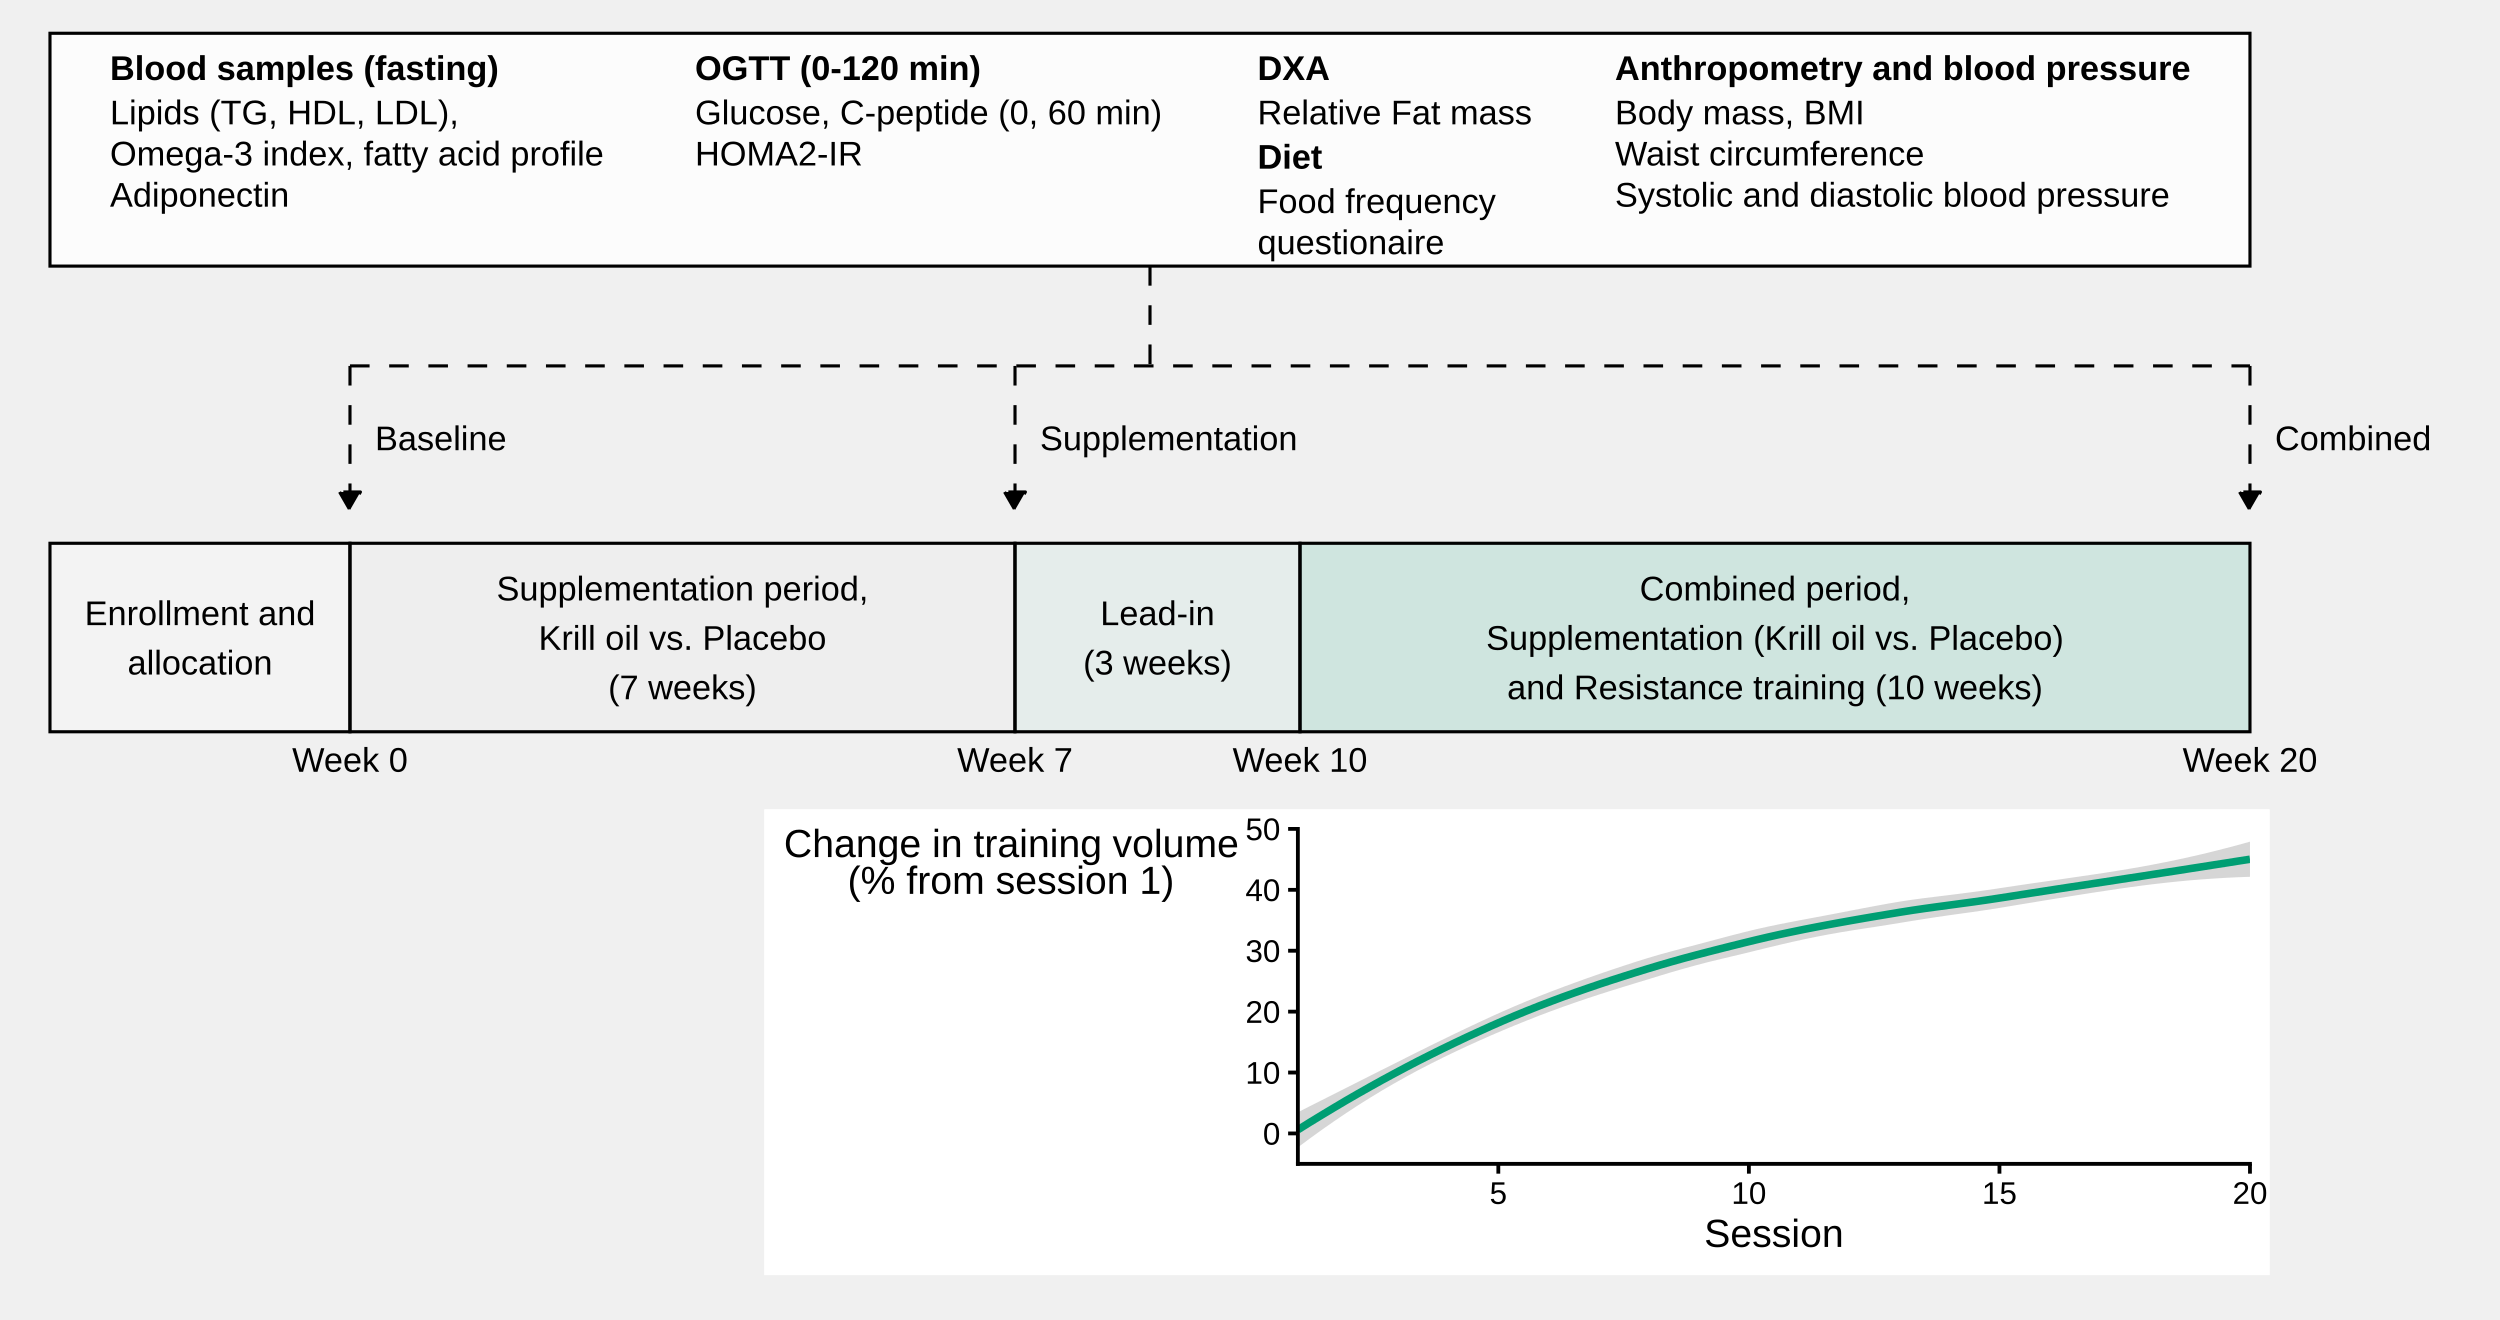
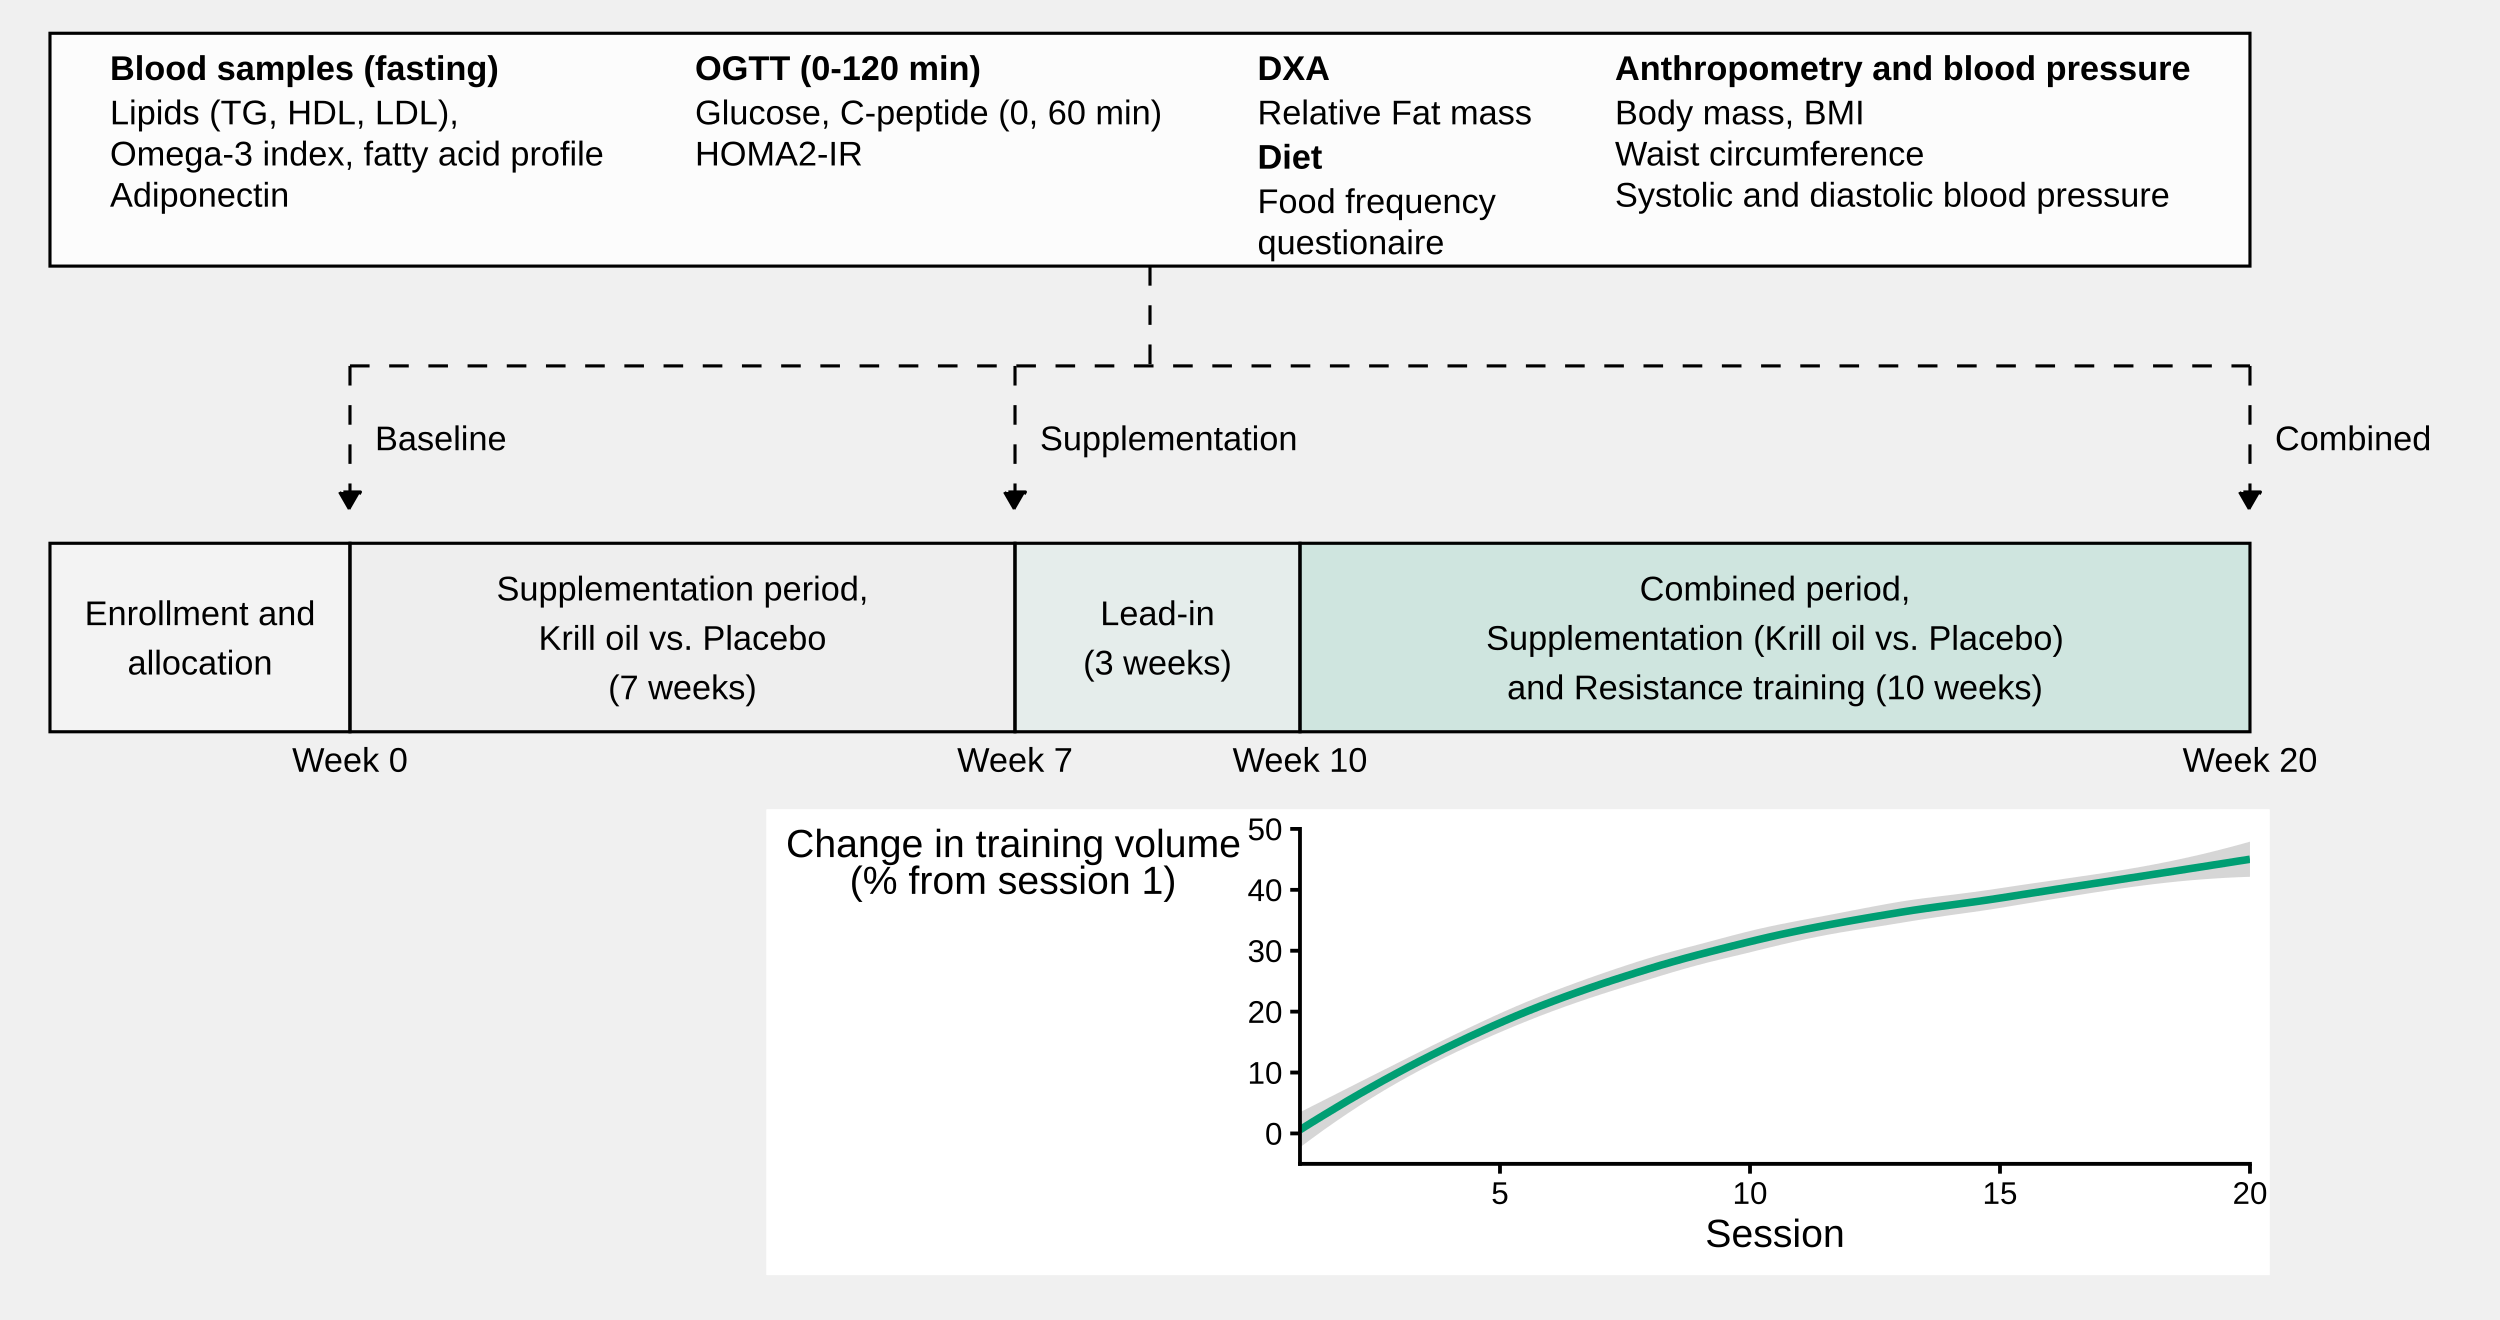
<svg xmlns="http://www.w3.org/2000/svg" width="510.24pt" height="269.29pt" viewBox="0 0 510.24 269.29">
  <g class="svglite">
    <defs>
      <style type="text/css">
    .svglite line, .svglite polyline, .svglite polygon, .svglite path, .svglite rect, .svglite circle {
      fill: none;
      stroke: #000000;
      stroke-linecap: round;
      stroke-linejoin: round;
      stroke-miterlimit: 10.00;
    }
    .svglite text {
      white-space: pre;
    }
    .svglite g.glyphgroup path {
      fill: inherit;
      stroke: none;
    }
  </style>
    </defs>
    <rect width="100%" height="100%" style="stroke: none; fill: none;" />
    <defs>
      <clipPath id="cpMC4wMHw1MTAuMjR8MC4wMHwyNjkuMjk=">
        <rect x="0.00" y="0.00" width="510.24" height="269.29" />
      </clipPath>
    </defs>
    <g clip-path="url(#cpMC4wMHw1MTAuMjR8MC4wMHwyNjkuMjk=)">
      <rect x="0.00" y="0" width="510.24" height="269.29" style="stroke-width: 0.00; stroke: none;" />
      <rect x="10.20" y="110.88" width="61.23" height="38.47" style="stroke-width: 0.64; stroke-linecap: butt; stroke-linejoin: miter; fill: #FFFFFF; fill-opacity: 0.20;" />
      <rect x="71.43" y="110.88" width="135.72" height="38.47" style="stroke-width: 0.64; stroke-linecap: butt; stroke-linejoin: miter; fill: #E6E6E6; fill-opacity: 0.20;" />
      <rect x="207.16" y="110.88" width="58.17" height="38.47" style="stroke-width: 0.64; stroke-linecap: butt; stroke-linejoin: miter; fill: #BAE3D8; fill-opacity: 0.20;" />
      <rect x="265.32" y="110.88" width="193.89" height="38.47" style="stroke-width: 0.64; stroke-linecap: butt; stroke-linejoin: miter; fill: #4EBC9E; fill-opacity: 0.20;" />
      <text x="40.82" y="127.59" text-anchor="middle" style="font-size: 7.00px; font-family: &quot;Arial&quot;;" textLength="47.06px" lengthAdjust="spacingAndGlyphs">Enrollment and</text>
      <text x="40.82" y="137.67" text-anchor="middle" style="font-size: 7.00px; font-family: &quot;Arial&quot;;" textLength="29.58px" lengthAdjust="spacingAndGlyphs">allocation</text>
      <text x="139.29" y="122.55" text-anchor="middle" style="font-size: 7.00px; font-family: &quot;Arial&quot;;" textLength="75.84px" lengthAdjust="spacingAndGlyphs">Supplementation period,</text>
      <text x="139.29" y="132.63" text-anchor="middle" style="font-size: 7.00px; font-family: &quot;Arial&quot;;" textLength="58.75px" lengthAdjust="spacingAndGlyphs">Krill oil vs. Placebo</text>
      <text x="139.29" y="142.71" text-anchor="middle" style="font-size: 7.00px; font-family: &quot;Arial&quot;;" textLength="30.33px" lengthAdjust="spacingAndGlyphs">(7 weeks)</text>
      <text x="236.24" y="127.59" text-anchor="middle" style="font-size: 7.00px; font-family: &quot;Arial&quot;;" textLength="23.34px" lengthAdjust="spacingAndGlyphs">Lead-in</text>
      <text x="236.24" y="137.67" text-anchor="middle" style="font-size: 7.00px; font-family: &quot;Arial&quot;;" textLength="30.33px" lengthAdjust="spacingAndGlyphs">(3 weeks)</text>
      <text x="362.27" y="122.55" text-anchor="middle" style="font-size: 7.00px; font-family: &quot;Arial&quot;;" textLength="55.23px" lengthAdjust="spacingAndGlyphs">Combined period,</text>
      <text x="362.27" y="132.63" text-anchor="middle" style="font-size: 7.00px; font-family: &quot;Arial&quot;;" textLength="117.86px" lengthAdjust="spacingAndGlyphs">Supplementation (Krill oil vs. Placebo)</text>
      <text x="362.27" y="142.71" text-anchor="middle" style="font-size: 7.00px; font-family: &quot;Arial&quot;;" textLength="109.28px" lengthAdjust="spacingAndGlyphs">and Resistance training (10 weeks)</text>
      <text x="71.43" y="157.52" text-anchor="middle" style="font-size: 7.00px; font-family: &quot;Arial&quot;;" textLength="23.59px" lengthAdjust="spacingAndGlyphs">Week 0</text>
      <text x="207.16" y="157.52" text-anchor="middle" style="font-size: 7.00px; font-family: &quot;Arial&quot;;" textLength="23.59px" lengthAdjust="spacingAndGlyphs">Week 7</text>
      <text x="265.32" y="157.52" text-anchor="middle" style="font-size: 7.00px; font-family: &quot;Arial&quot;;" textLength="27.48px" lengthAdjust="spacingAndGlyphs">Week 10</text>
      <text x="459.21" y="157.52" text-anchor="middle" style="font-size: 7.00px; font-family: &quot;Arial&quot;;" textLength="27.48px" lengthAdjust="spacingAndGlyphs">Week 20</text>
      <rect x="10.20" y="6.79" width="449.01" height="47.52" style="stroke-width: 0.64; stroke-linecap: butt; stroke-linejoin: miter; fill: #FCFCFC;" />
      <text x="22.45" y="16.33" style="font-size: 7.00px; font-weight: bold; font-family: &quot;Arial&quot;;" textLength="79.31px" lengthAdjust="spacingAndGlyphs">Blood samples (fasting)</text>
      <text x="141.85" y="16.33" style="font-size: 7.00px; font-weight: bold; font-family: &quot;Arial&quot;;" textLength="58.30px" lengthAdjust="spacingAndGlyphs">OGTT (0-120 min)</text>
      <text x="256.65" y="16.33" style="font-size: 7.00px; font-weight: bold; font-family: &quot;Arial&quot;;" textLength="14.80px" lengthAdjust="spacingAndGlyphs">DXA</text>
      <text x="329.61" y="16.33" style="font-size: 7.00px; font-weight: bold; font-family: &quot;Arial&quot;;" textLength="117.45px" lengthAdjust="spacingAndGlyphs">Anthropometry and blood pressure</text>
      <text x="256.65" y="34.43" style="font-size: 7.00px; font-weight: bold; font-family: &quot;Arial&quot;;" textLength="13.22px" lengthAdjust="spacingAndGlyphs">Diet</text>
      <text x="22.45" y="25.38" style="font-size: 7.00px; font-family: &quot;Arial&quot;;" textLength="71.16px" lengthAdjust="spacingAndGlyphs">Lipids (TG, HDL, LDL),</text>
      <text x="22.45" y="33.78" style="font-size: 7.00px; font-family: &quot;Arial&quot;;" textLength="100.69px" lengthAdjust="spacingAndGlyphs">Omega-3 index, fatty acid profile</text>
      <text x="22.45" y="42.18" style="font-size: 7.00px; font-family: &quot;Arial&quot;;" textLength="36.58px" lengthAdjust="spacingAndGlyphs">Adiponectin</text>
      <text x="141.85" y="25.38" style="font-size: 7.00px; font-family: &quot;Arial&quot;;" textLength="95.25px" lengthAdjust="spacingAndGlyphs">Glucose, C-peptide (0, 60 min)</text>
      <text x="141.85" y="33.78" style="font-size: 7.00px; font-family: &quot;Arial&quot;;" textLength="34.22px" lengthAdjust="spacingAndGlyphs">HOMA2-IR</text>
      <text x="256.65" y="25.38" style="font-size: 7.00px; font-family: &quot;Arial&quot;;" textLength="56.00px" lengthAdjust="spacingAndGlyphs">Relative Fat mass</text>
      <text x="329.61" y="25.38" style="font-size: 7.00px; font-family: &quot;Arial&quot;;" textLength="50.92px" lengthAdjust="spacingAndGlyphs">Body mass, BMI</text>
      <text x="329.61" y="33.78" style="font-size: 7.00px; font-family: &quot;Arial&quot;;" textLength="63.11px" lengthAdjust="spacingAndGlyphs">Waist circumference</text>
      <text x="329.61" y="42.18" style="font-size: 7.00px; font-family: &quot;Arial&quot;;" textLength="113.19px" lengthAdjust="spacingAndGlyphs">Systolic and diastolic blood pressure</text>
      <text x="256.65" y="43.48" style="font-size: 7.00px; font-family: &quot;Arial&quot;;" textLength="48.61px" lengthAdjust="spacingAndGlyphs">Food frequency</text>
      <text x="256.65" y="51.88" style="font-size: 7.00px; font-family: &quot;Arial&quot;;" textLength="38.12px" lengthAdjust="spacingAndGlyphs">questionaire</text>
      <line x1="234.71" y1="54.31" x2="234.71" y2="74.68" style="stroke-width: 0.64; stroke-dasharray: 4.00,4.00; stroke-linecap: butt;" />
      <line x1="71.43" y1="74.68" x2="459.21" y2="74.68" style="stroke-width: 0.64; stroke-dasharray: 4.00,4.00; stroke-linecap: butt;" />
      <line x1="71.43" y1="74.68" x2="71.43" y2="104.10" style="stroke-width: 0.64; stroke-dasharray: 4.00,4.00; stroke-linecap: butt;" />
      <polygon points="69.31,100.41 71.43,104.10 73.56,100.41 " style="stroke-width: 0.64; stroke-dasharray: 4.00,4.00; stroke-linecap: butt; fill: #000000;" />
      <line x1="207.16" y1="74.68" x2="207.16" y2="104.10" style="stroke-width: 0.64; stroke-dasharray: 4.00,4.00; stroke-linecap: butt;" />
      <polygon points="205.03,100.41 207.16,104.10 209.28,100.41 " style="stroke-width: 0.64; stroke-dasharray: 4.00,4.00; stroke-linecap: butt; fill: #000000;" />
      <line x1="459.21" y1="74.68" x2="459.21" y2="104.10" style="stroke-width: 0.64; stroke-dasharray: 4.00,4.00; stroke-linecap: butt;" />
      <polygon points="457.09,100.41 459.21,104.10 461.34,100.41 " style="stroke-width: 0.64; stroke-dasharray: 4.00,4.00; stroke-linecap: butt; fill: #000000;" />
      <text x="76.54" y="91.89" style="font-size: 7.00px; font-family: &quot;Arial&quot;;" textLength="26.86px" lengthAdjust="spacingAndGlyphs">Baseline</text>
      <text x="212.26" y="91.89" style="font-size: 7.00px; font-family: &quot;Arial&quot;;" textLength="52.52px" lengthAdjust="spacingAndGlyphs">Supplementation</text>
      <text x="464.31" y="91.89" style="font-size: 7.00px; font-family: &quot;Arial&quot;;" textLength="31.91px" lengthAdjust="spacingAndGlyphs">Combined</text>
    </g>
    <defs>
-       <clipPath id="cpMTU2LjAxfDQ2My4yMHwxNjUuMjB8MjYwLjI0">
-         <rect x="156.01" y="165.20" width="307.19" height="95.04" />
+       <clipPath id="cpMTU2LjQ0fDQ2My4yMHwxNjUuMjB8MjYwLjI0">
+         <rect x="156.44" y="165.20" width="306.76" height="95.04" />
      </clipPath>
    </defs>
-     <g clip-path="url(#cpMTU2LjAxfDQ2My4yMHwxNjUuMjB8MjYwLjI0)">
-       <rect x="156.01" y="165.20" width="307.19" height="95.04" style="stroke-width: 0.78; stroke: #FFFFFF; fill: #FFFFFF;" />
+     <g clip-path="url(#cpMTU2LjQ0fDQ2My4yMHwxNjUuMjB8MjYwLjI0)">
+       <rect x="156.44" y="165.20" width="306.76" height="95.04" style="stroke-width: 0.78; stroke: #FFFFFF; fill: #FFFFFF;" />
    </g>
    <g clip-path="url(#cpMC4wMHw1MTAuMjR8MC4wMHwyNjkuMjk=)">
</g>
    <defs>
-       <clipPath id="cpMjY0Ljg5fDQ1OS4yMXwxNjkuMTh8MjM3LjU0">
-         <rect x="264.89" y="169.18" width="194.32" height="68.36" />
+       <clipPath id="cpMjY1LjMyfDQ1OS4yMXwxNjkuMTh8MjM3LjU0">
+         <rect x="265.32" y="169.18" width="193.89" height="68.36" />
      </clipPath>
    </defs>
-     <g clip-path="url(#cpMjY0Ljg5fDQ1OS4yMXwxNjkuMTh8MjM3LjU0)">
-       <rect x="264.89" y="169.18" width="194.32" height="68.36" style="stroke-width: 0.78; stroke: none; fill: #FFFFFF;" />
-       <polygon points="264.89,227.01 267.35,225.76 269.81,224.52 272.27,223.28 274.73,222.04 277.19,220.80 279.65,219.56 282.11,218.32 284.57,217.09 287.03,215.85 289.49,214.62 291.95,213.40 294.41,212.20 296.87,211.00 299.33,209.83 301.79,208.67 304.25,207.53 306.71,206.42 309.17,205.35 311.63,204.32 314.09,203.33 316.55,202.37 319.01,201.44 321.47,200.54 323.93,199.65 326.39,198.79 328.85,197.95 331.31,197.13 333.77,196.33 336.23,195.56 338.69,194.83 341.14,194.16 343.60,193.50 346.06,192.86 348.52,192.21 350.98,191.55 353.44,190.90 355.90,190.27 358.36,189.67 360.82,189.12 363.28,188.61 365.74,188.13 368.20,187.66 370.66,187.20 373.12,186.74 375.58,186.27 378.04,185.79 380.50,185.32 382.96,184.86 385.42,184.41 387.88,183.99 390.34,183.62 392.80,183.29 395.26,182.99 397.72,182.69 400.18,182.38 402.64,182.06 405.10,181.72 407.56,181.36 410.02,180.99 412.48,180.62 414.94,180.26 417.40,179.91 419.86,179.56 422.32,179.20 424.78,178.84 427.24,178.48 429.70,178.11 432.16,177.72 434.62,177.31 437.07,176.89 439.53,176.43 441.99,175.95 444.45,175.44 446.91,174.90 449.37,174.34 451.83,173.74 454.29,173.11 456.75,172.46 459.21,171.78 459.21,178.95 456.75,179.04 454.29,179.16 451.83,179.31 449.37,179.48 446.91,179.68 444.45,179.91 441.99,180.17 439.53,180.45 437.07,180.76 434.62,181.09 432.16,181.44 429.70,181.81 427.24,182.18 424.78,182.57 422.32,182.96 419.86,183.36 417.40,183.76 414.94,184.17 412.48,184.57 410.02,184.98 407.56,185.39 405.10,185.77 402.64,186.13 400.18,186.47 397.72,186.81 395.26,187.17 392.80,187.55 390.34,187.94 387.88,188.34 385.42,188.74 382.96,189.13 380.50,189.50 378.04,189.89 375.58,190.29 373.12,190.73 370.66,191.20 368.20,191.71 365.74,192.25 363.28,192.82 360.82,193.41 358.36,194.01 355.90,194.62 353.44,195.20 350.98,195.79 348.52,196.39 346.06,197.03 343.60,197.71 341.14,198.42 338.69,199.16 336.23,199.92 333.77,200.67 331.31,201.42 328.85,202.19 326.39,202.97 323.93,203.78 321.47,204.62 319.01,205.48 316.55,206.38 314.09,207.31 311.63,208.28 309.17,209.27 306.71,210.30 304.25,211.35 301.79,212.44 299.33,213.56 296.87,214.71 294.41,215.90 291.95,217.13 289.49,218.40 287.03,219.73 284.57,221.11 282.11,222.54 279.65,224.03 277.19,225.58 274.73,227.19 272.27,228.85 269.81,230.57 267.35,232.35 264.89,234.17 " style="stroke-width: 0.00; stroke: none; stroke-linecap: butt; fill: #999999; fill-opacity: 0.40;" />
-       <polyline points="264.89,227.01 267.35,225.76 269.81,224.52 272.27,223.28 274.73,222.04 277.19,220.80 279.65,219.56 282.11,218.32 284.57,217.09 287.03,215.85 289.49,214.62 291.95,213.40 294.41,212.20 296.87,211.00 299.33,209.83 301.79,208.67 304.25,207.53 306.71,206.42 309.17,205.35 311.63,204.32 314.09,203.33 316.55,202.37 319.01,201.44 321.47,200.54 323.93,199.65 326.39,198.79 328.85,197.95 331.31,197.13 333.77,196.33 336.23,195.56 338.69,194.83 341.14,194.16 343.60,193.50 346.06,192.86 348.52,192.21 350.98,191.55 353.44,190.90 355.90,190.27 358.36,189.67 360.82,189.12 363.28,188.61 365.74,188.13 368.20,187.66 370.66,187.20 373.12,186.74 375.58,186.27 378.04,185.79 380.50,185.32 382.96,184.86 385.42,184.41 387.88,183.99 390.34,183.62 392.80,183.29 395.26,182.99 397.72,182.69 400.18,182.38 402.64,182.06 405.10,181.72 407.56,181.36 410.02,180.99 412.48,180.62 414.94,180.26 417.40,179.91 419.86,179.56 422.32,179.20 424.78,178.84 427.24,178.48 429.70,178.11 432.16,177.72 434.62,177.31 437.07,176.89 439.53,176.43 441.99,175.95 444.45,175.44 446.91,174.90 449.37,174.34 451.83,173.74 454.29,173.11 456.75,172.46 459.21,171.78 " style="stroke-width: 1.55; stroke: none; stroke-linecap: butt;" />
-       <polyline points="459.21,178.95 456.75,179.04 454.29,179.16 451.83,179.31 449.37,179.48 446.91,179.68 444.45,179.91 441.99,180.17 439.53,180.45 437.07,180.76 434.62,181.09 432.16,181.44 429.70,181.81 427.24,182.18 424.78,182.57 422.32,182.96 419.86,183.36 417.40,183.76 414.94,184.17 412.48,184.57 410.02,184.98 407.56,185.39 405.10,185.77 402.64,186.13 400.18,186.47 397.72,186.81 395.26,187.17 392.80,187.55 390.34,187.94 387.88,188.34 385.42,188.74 382.96,189.13 380.50,189.50 378.04,189.89 375.58,190.29 373.12,190.73 370.66,191.20 368.20,191.71 365.74,192.25 363.28,192.82 360.82,193.41 358.36,194.01 355.90,194.62 353.44,195.20 350.98,195.79 348.52,196.39 346.06,197.03 343.60,197.71 341.14,198.42 338.69,199.16 336.23,199.92 333.77,200.67 331.31,201.42 328.85,202.19 326.39,202.97 323.93,203.78 321.47,204.62 319.01,205.48 316.55,206.38 314.09,207.31 311.63,208.28 309.17,209.27 306.71,210.30 304.25,211.35 301.79,212.44 299.33,213.56 296.87,214.71 294.41,215.90 291.95,217.13 289.49,218.40 287.03,219.73 284.57,221.11 282.11,222.54 279.65,224.03 277.19,225.58 274.73,227.19 272.27,228.85 269.81,230.57 267.35,232.35 264.89,234.17 " style="stroke-width: 1.55; stroke: none; stroke-linecap: butt;" />
-       <polyline points="264.89,230.59 267.35,229.05 269.81,227.55 272.27,226.07 274.73,224.61 277.19,223.19 279.65,221.80 282.11,220.43 284.57,219.10 287.03,217.79 289.49,216.51 291.95,215.27 294.41,214.05 296.87,212.86 299.33,211.69 301.79,210.56 304.25,209.44 306.71,208.36 309.17,207.31 311.63,206.30 314.09,205.32 316.55,204.38 319.01,203.46 321.47,202.58 323.93,201.72 326.39,200.88 328.85,200.07 331.31,199.28 333.77,198.50 336.23,197.74 338.69,197.00 341.14,196.29 343.60,195.60 346.06,194.94 348.52,194.30 350.98,193.67 353.44,193.05 355.90,192.44 358.36,191.84 360.82,191.26 363.28,190.71 365.74,190.19 368.20,189.68 370.66,189.20 373.12,188.73 375.58,188.28 378.04,187.84 380.50,187.41 382.96,186.99 385.42,186.58 387.88,186.17 390.34,185.78 392.80,185.42 395.26,185.08 397.72,184.75 400.18,184.42 402.64,184.09 405.10,183.74 407.56,183.37 410.02,182.99 412.48,182.60 414.94,182.22 417.40,181.84 419.86,181.46 422.32,181.08 424.78,180.71 427.24,180.33 429.70,179.96 432.16,179.58 434.62,179.20 437.07,178.83 439.53,178.44 441.99,178.06 444.45,177.68 446.91,177.29 449.37,176.91 451.83,176.52 454.29,176.14 456.75,175.75 459.21,175.37 " style="stroke-width: 1.55; stroke: #009E73; stroke-linecap: butt;" />
+     <g clip-path="url(#cpMjY1LjMyfDQ1OS4yMXwxNjkuMTh8MjM3LjU0)">
+       <rect x="265.32" y="169.18" width="193.89" height="68.36" style="stroke-width: 0.78; stroke: none; fill: #FFFFFF;" />
+       <polygon points="265.32,227.01 267.78,225.76 270.23,224.52 272.69,223.28 275.14,222.04 277.59,220.80 280.05,219.56 282.50,218.32 284.96,217.09 287.41,215.85 289.87,214.62 292.32,213.40 294.77,212.20 297.23,211.00 299.68,209.83 302.14,208.67 304.59,207.53 307.05,206.42 309.50,205.35 311.95,204.32 314.41,203.33 316.86,202.37 319.32,201.44 321.77,200.54 324.23,199.65 326.68,198.79 329.13,197.95 331.59,197.13 334.04,196.33 336.50,195.56 338.95,194.83 341.41,194.16 343.86,193.50 346.31,192.86 348.77,192.21 351.22,191.55 353.68,190.90 356.13,190.27 358.59,189.67 361.04,189.12 363.49,188.61 365.95,188.13 368.40,187.66 370.86,187.20 373.31,186.74 375.77,186.27 378.22,185.79 380.67,185.32 383.13,184.86 385.58,184.41 388.04,183.99 390.49,183.62 392.95,183.29 395.40,182.99 397.86,182.69 400.31,182.38 402.76,182.06 405.22,181.72 407.67,181.36 410.13,180.99 412.58,180.62 415.04,180.26 417.49,179.91 419.94,179.56 422.40,179.20 424.85,178.84 427.31,178.48 429.76,178.11 432.22,177.72 434.67,177.31 437.12,176.89 439.58,176.43 442.03,175.95 444.49,175.44 446.94,174.90 449.40,174.34 451.85,173.74 454.30,173.11 456.76,172.46 459.21,171.78 459.21,178.95 456.76,179.04 454.30,179.16 451.85,179.31 449.40,179.48 446.94,179.68 444.49,179.91 442.03,180.17 439.58,180.45 437.12,180.76 434.67,181.09 432.22,181.44 429.76,181.81 427.31,182.18 424.85,182.57 422.40,182.96 419.94,183.36 417.49,183.76 415.04,184.17 412.58,184.57 410.13,184.98 407.67,185.39 405.22,185.77 402.76,186.13 400.31,186.47 397.86,186.81 395.40,187.17 392.95,187.55 390.49,187.94 388.04,188.34 385.58,188.74 383.13,189.13 380.67,189.50 378.22,189.89 375.77,190.29 373.31,190.73 370.86,191.20 368.40,191.71 365.95,192.25 363.49,192.82 361.04,193.41 358.59,194.01 356.13,194.62 353.68,195.20 351.22,195.79 348.77,196.39 346.31,197.03 343.86,197.71 341.41,198.42 338.95,199.16 336.50,199.92 334.04,200.67 331.59,201.42 329.13,202.19 326.68,202.97 324.23,203.78 321.77,204.62 319.32,205.48 316.86,206.38 314.41,207.31 311.95,208.28 309.50,209.27 307.05,210.30 304.59,211.35 302.14,212.44 299.68,213.56 297.23,214.71 294.77,215.90 292.32,217.13 289.87,218.40 287.41,219.73 284.96,221.11 282.50,222.54 280.05,224.03 277.59,225.58 275.14,227.19 272.69,228.85 270.23,230.57 267.78,232.35 265.32,234.17 " style="stroke-width: 0.00; stroke: none; stroke-linecap: butt; fill: #999999; fill-opacity: 0.40;" />
+       <polyline points="265.32,227.01 267.78,225.76 270.23,224.52 272.69,223.28 275.14,222.04 277.59,220.80 280.05,219.56 282.50,218.32 284.96,217.09 287.41,215.85 289.87,214.62 292.32,213.40 294.77,212.20 297.23,211.00 299.68,209.83 302.14,208.67 304.59,207.53 307.05,206.42 309.50,205.35 311.95,204.32 314.41,203.33 316.86,202.37 319.32,201.44 321.77,200.54 324.23,199.65 326.68,198.79 329.13,197.95 331.59,197.13 334.04,196.33 336.50,195.56 338.95,194.83 341.41,194.16 343.86,193.50 346.31,192.86 348.77,192.21 351.22,191.55 353.68,190.90 356.13,190.27 358.59,189.67 361.04,189.12 363.49,188.61 365.95,188.13 368.40,187.66 370.86,187.20 373.31,186.74 375.77,186.27 378.22,185.79 380.67,185.32 383.13,184.86 385.58,184.41 388.04,183.99 390.49,183.62 392.95,183.29 395.40,182.99 397.86,182.69 400.31,182.38 402.76,182.06 405.22,181.72 407.67,181.36 410.13,180.99 412.58,180.62 415.04,180.26 417.49,179.91 419.94,179.56 422.40,179.20 424.85,178.84 427.31,178.48 429.76,178.11 432.22,177.72 434.67,177.31 437.12,176.89 439.58,176.43 442.03,175.95 444.49,175.44 446.94,174.90 449.40,174.34 451.85,173.74 454.30,173.11 456.76,172.46 459.21,171.78 " style="stroke-width: 1.55; stroke: none; stroke-linecap: butt;" />
+       <polyline points="459.21,178.95 456.76,179.04 454.30,179.16 451.85,179.31 449.40,179.48 446.94,179.68 444.49,179.91 442.03,180.17 439.58,180.45 437.12,180.76 434.67,181.09 432.22,181.44 429.76,181.81 427.31,182.18 424.85,182.57 422.40,182.96 419.94,183.36 417.49,183.76 415.04,184.17 412.58,184.57 410.13,184.98 407.67,185.39 405.22,185.77 402.76,186.13 400.31,186.47 397.86,186.81 395.40,187.17 392.95,187.55 390.49,187.94 388.04,188.34 385.58,188.74 383.13,189.13 380.67,189.50 378.22,189.89 375.77,190.29 373.31,190.73 370.86,191.20 368.40,191.71 365.95,192.25 363.49,192.82 361.04,193.41 358.59,194.01 356.13,194.62 353.68,195.20 351.22,195.79 348.77,196.39 346.31,197.03 343.86,197.71 341.41,198.42 338.95,199.16 336.50,199.92 334.04,200.67 331.59,201.42 329.13,202.19 326.68,202.97 324.23,203.78 321.77,204.62 319.32,205.48 316.86,206.38 314.41,207.31 311.95,208.28 309.50,209.27 307.05,210.30 304.59,211.35 302.14,212.44 299.68,213.56 297.23,214.71 294.77,215.90 292.32,217.13 289.87,218.40 287.41,219.73 284.96,221.11 282.50,222.54 280.05,224.03 277.59,225.58 275.14,227.19 272.69,228.85 270.23,230.57 267.78,232.35 265.32,234.17 " style="stroke-width: 1.55; stroke: none; stroke-linecap: butt;" />
+       <polyline points="265.32,230.59 267.78,229.05 270.23,227.55 272.69,226.07 275.14,224.61 277.59,223.19 280.05,221.80 282.50,220.43 284.96,219.10 287.41,217.79 289.87,216.51 292.32,215.27 294.77,214.05 297.23,212.86 299.68,211.69 302.14,210.56 304.59,209.44 307.05,208.36 309.50,207.31 311.95,206.30 314.41,205.32 316.86,204.38 319.32,203.46 321.77,202.58 324.23,201.72 326.68,200.88 329.13,200.07 331.59,199.28 334.04,198.50 336.50,197.74 338.95,197.00 341.41,196.29 343.86,195.60 346.31,194.94 348.77,194.30 351.22,193.67 353.68,193.05 356.13,192.44 358.59,191.84 361.04,191.26 363.49,190.71 365.95,190.19 368.40,189.68 370.86,189.20 373.31,188.73 375.77,188.28 378.22,187.84 380.67,187.41 383.13,186.99 385.58,186.58 388.04,186.17 390.49,185.78 392.95,185.42 395.40,185.08 397.86,184.75 400.31,184.42 402.76,184.09 405.22,183.74 407.67,183.37 410.13,182.99 412.58,182.60 415.04,182.22 417.49,181.84 419.94,181.46 422.40,181.08 424.85,180.71 427.31,180.33 429.76,179.96 432.22,179.58 434.67,179.20 437.12,178.83 439.58,178.44 442.03,178.06 444.49,177.68 446.94,177.29 449.40,176.91 451.85,176.52 454.30,176.14 456.76,175.75 459.21,175.37 " style="stroke-width: 1.55; stroke: #009E73; stroke-linecap: butt;" />
    </g>
    <g clip-path="url(#cpMC4wMHw1MTAuMjR8MC4wMHwyNjkuMjk=)">
-       <polyline points="264.89,237.54 264.89,169.18 " style="stroke-width: 0.78; stroke-linecap: square;" />
-       <text x="261.31" y="233.62" text-anchor="end" style="font-size: 6.40px; font-family: &quot;Arial&quot;;" textLength="3.55px" lengthAdjust="spacingAndGlyphs">0</text>
-       <text x="261.31" y="221.19" text-anchor="end" style="font-size: 6.40px; font-family: &quot;Arial&quot;;" textLength="7.09px" lengthAdjust="spacingAndGlyphs">10</text>
-       <text x="261.31" y="208.76" text-anchor="end" style="font-size: 6.40px; font-family: &quot;Arial&quot;;" textLength="7.09px" lengthAdjust="spacingAndGlyphs">20</text>
-       <text x="261.31" y="196.33" text-anchor="end" style="font-size: 6.40px; font-family: &quot;Arial&quot;;" textLength="7.09px" lengthAdjust="spacingAndGlyphs">30</text>
-       <text x="261.31" y="183.90" text-anchor="end" style="font-size: 6.40px; font-family: &quot;Arial&quot;;" textLength="7.09px" lengthAdjust="spacingAndGlyphs">40</text>
-       <text x="261.31" y="171.47" text-anchor="end" style="font-size: 6.40px; font-family: &quot;Arial&quot;;" textLength="7.09px" lengthAdjust="spacingAndGlyphs">50</text>
-       <polyline points="262.90,231.33 264.89,231.33 " style="stroke-width: 0.78; stroke-linecap: butt;" />
-       <polyline points="262.90,218.90 264.89,218.90 " style="stroke-width: 0.78; stroke-linecap: butt;" />
-       <polyline points="262.90,206.47 264.89,206.47 " style="stroke-width: 0.78; stroke-linecap: butt;" />
-       <polyline points="262.90,194.04 264.89,194.04 " style="stroke-width: 0.78; stroke-linecap: butt;" />
-       <polyline points="262.90,181.61 264.89,181.61 " style="stroke-width: 0.78; stroke-linecap: butt;" />
-       <polyline points="262.90,169.18 264.89,169.18 " style="stroke-width: 0.78; stroke-linecap: butt;" />
-       <polyline points="264.89,237.54 459.21,237.54 " style="stroke-width: 0.78; stroke-linecap: square;" />
-       <polyline points="305.80,239.54 305.80,237.54 " style="stroke-width: 0.78; stroke-linecap: butt;" />
-       <polyline points="356.94,239.54 356.94,237.54 " style="stroke-width: 0.78; stroke-linecap: butt;" />
-       <polyline points="408.08,239.54 408.08,237.54 " style="stroke-width: 0.78; stroke-linecap: butt;" />
+       <polyline points="265.32,237.54 265.32,169.18 " style="stroke-width: 0.78; stroke-linecap: square;" />
+       <text x="261.74" y="233.62" text-anchor="end" style="font-size: 6.40px; font-family: &quot;Arial&quot;;" textLength="3.55px" lengthAdjust="spacingAndGlyphs">0</text>
+       <text x="261.74" y="221.19" text-anchor="end" style="font-size: 6.40px; font-family: &quot;Arial&quot;;" textLength="7.09px" lengthAdjust="spacingAndGlyphs">10</text>
+       <text x="261.74" y="208.76" text-anchor="end" style="font-size: 6.40px; font-family: &quot;Arial&quot;;" textLength="7.09px" lengthAdjust="spacingAndGlyphs">20</text>
+       <text x="261.74" y="196.33" text-anchor="end" style="font-size: 6.40px; font-family: &quot;Arial&quot;;" textLength="7.09px" lengthAdjust="spacingAndGlyphs">30</text>
+       <text x="261.74" y="183.90" text-anchor="end" style="font-size: 6.40px; font-family: &quot;Arial&quot;;" textLength="7.09px" lengthAdjust="spacingAndGlyphs">40</text>
+       <text x="261.74" y="171.47" text-anchor="end" style="font-size: 6.40px; font-family: &quot;Arial&quot;;" textLength="7.09px" lengthAdjust="spacingAndGlyphs">50</text>
+       <polyline points="263.33,231.33 265.32,231.33 " style="stroke-width: 0.78; stroke-linecap: butt;" />
+       <polyline points="263.33,218.90 265.32,218.90 " style="stroke-width: 0.78; stroke-linecap: butt;" />
+       <polyline points="263.33,206.47 265.32,206.47 " style="stroke-width: 0.78; stroke-linecap: butt;" />
+       <polyline points="263.33,194.04 265.32,194.04 " style="stroke-width: 0.78; stroke-linecap: butt;" />
+       <polyline points="263.33,181.61 265.32,181.61 " style="stroke-width: 0.78; stroke-linecap: butt;" />
+       <polyline points="263.33,169.18 265.32,169.18 " style="stroke-width: 0.78; stroke-linecap: butt;" />
+       <polyline points="265.32,237.54 459.21,237.54 " style="stroke-width: 0.78; stroke-linecap: square;" />
+       <polyline points="306.14,239.54 306.14,237.54 " style="stroke-width: 0.78; stroke-linecap: butt;" />
+       <polyline points="357.17,239.54 357.17,237.54 " style="stroke-width: 0.78; stroke-linecap: butt;" />
+       <polyline points="408.19,239.54 408.19,237.54 " style="stroke-width: 0.78; stroke-linecap: butt;" />
      <polyline points="459.21,239.54 459.21,237.54 " style="stroke-width: 0.78; stroke-linecap: butt;" />
-       <text x="305.80" y="245.71" text-anchor="middle" style="font-size: 6.40px; font-family: &quot;Arial&quot;;" textLength="3.55px" lengthAdjust="spacingAndGlyphs">5</text>
-       <text x="356.94" y="245.71" text-anchor="middle" style="font-size: 6.40px; font-family: &quot;Arial&quot;;" textLength="7.09px" lengthAdjust="spacingAndGlyphs">10</text>
-       <text x="408.08" y="245.71" text-anchor="middle" style="font-size: 6.40px; font-family: &quot;Arial&quot;;" textLength="7.09px" lengthAdjust="spacingAndGlyphs">15</text>
+       <text x="306.14" y="245.71" text-anchor="middle" style="font-size: 6.40px; font-family: &quot;Arial&quot;;" textLength="3.55px" lengthAdjust="spacingAndGlyphs">5</text>
+       <text x="357.17" y="245.71" text-anchor="middle" style="font-size: 6.40px; font-family: &quot;Arial&quot;;" textLength="7.09px" lengthAdjust="spacingAndGlyphs">10</text>
+       <text x="408.19" y="245.71" text-anchor="middle" style="font-size: 6.40px; font-family: &quot;Arial&quot;;" textLength="7.09px" lengthAdjust="spacingAndGlyphs">15</text>
      <text x="459.21" y="245.71" text-anchor="middle" style="font-size: 6.40px; font-family: &quot;Arial&quot;;" textLength="7.09px" lengthAdjust="spacingAndGlyphs">20</text>
-       <text x="347.82" y="254.49" style="font-size: 8.00px; font-family: &quot;Arial&quot;;" textLength="28.48px" lengthAdjust="spacingAndGlyphs">Session</text>
-       <text x="159.99" y="174.92" style="font-size: 8.00px; font-family: &quot;Arial&quot;;" textLength="28.05px" lengthAdjust="spacingAndGlyphs">Change</text>
-       <text x="190.23" y="174.92" style="font-size: 8.00px; font-family: &quot;Arial&quot;;" textLength="6.23px" lengthAdjust="spacingAndGlyphs">in</text>
-       <text x="198.68" y="174.92" style="font-size: 8.00px; font-family: &quot;Arial&quot;;" textLength="26.27px" lengthAdjust="spacingAndGlyphs">training</text>
-       <text x="227.06" y="174.92" style="font-size: 8.00px; font-family: &quot;Arial&quot;;" textLength="25.81px" lengthAdjust="spacingAndGlyphs">volume</text>
-       <text x="172.98" y="182.43" style="font-size: 8.00px; font-family: &quot;Arial&quot;;" textLength="9.78px" lengthAdjust="spacingAndGlyphs">(%</text>
-       <text x="184.98" y="182.43" style="font-size: 8.00px; font-family: &quot;Arial&quot;;" textLength="16.02px" lengthAdjust="spacingAndGlyphs">from</text>
-       <text x="203.20" y="182.43" style="font-size: 8.00px; font-family: &quot;Arial&quot;;" textLength="27.14px" lengthAdjust="spacingAndGlyphs">session</text>
-       <text x="232.55" y="182.43" style="font-size: 8.00px; font-family: &quot;Arial&quot;;" textLength="7.12px" lengthAdjust="spacingAndGlyphs">1)</text>
+       <text x="348.04" y="254.49" style="font-size: 8.00px; font-family: &quot;Arial&quot;;" textLength="28.48px" lengthAdjust="spacingAndGlyphs">Session</text>
+       <text x="160.42" y="174.92" style="font-size: 8.00px; font-family: &quot;Arial&quot;;" textLength="28.05px" lengthAdjust="spacingAndGlyphs">Change</text>
+       <text x="190.66" y="174.92" style="font-size: 8.00px; font-family: &quot;Arial&quot;;" textLength="6.23px" lengthAdjust="spacingAndGlyphs">in</text>
+       <text x="199.11" y="174.92" style="font-size: 8.00px; font-family: &quot;Arial&quot;;" textLength="26.27px" lengthAdjust="spacingAndGlyphs">training</text>
+       <text x="227.49" y="174.92" style="font-size: 8.00px; font-family: &quot;Arial&quot;;" textLength="25.81px" lengthAdjust="spacingAndGlyphs">volume</text>
+       <text x="173.41" y="182.43" style="font-size: 8.00px; font-family: &quot;Arial&quot;;" textLength="9.78px" lengthAdjust="spacingAndGlyphs">(%</text>
+       <text x="185.41" y="182.43" style="font-size: 8.00px; font-family: &quot;Arial&quot;;" textLength="16.02px" lengthAdjust="spacingAndGlyphs">from</text>
+       <text x="203.63" y="182.43" style="font-size: 8.00px; font-family: &quot;Arial&quot;;" textLength="27.14px" lengthAdjust="spacingAndGlyphs">session</text>
+       <text x="232.98" y="182.43" style="font-size: 8.00px; font-family: &quot;Arial&quot;;" textLength="7.12px" lengthAdjust="spacingAndGlyphs">1)</text>
    </g>
  </g>
</svg>
